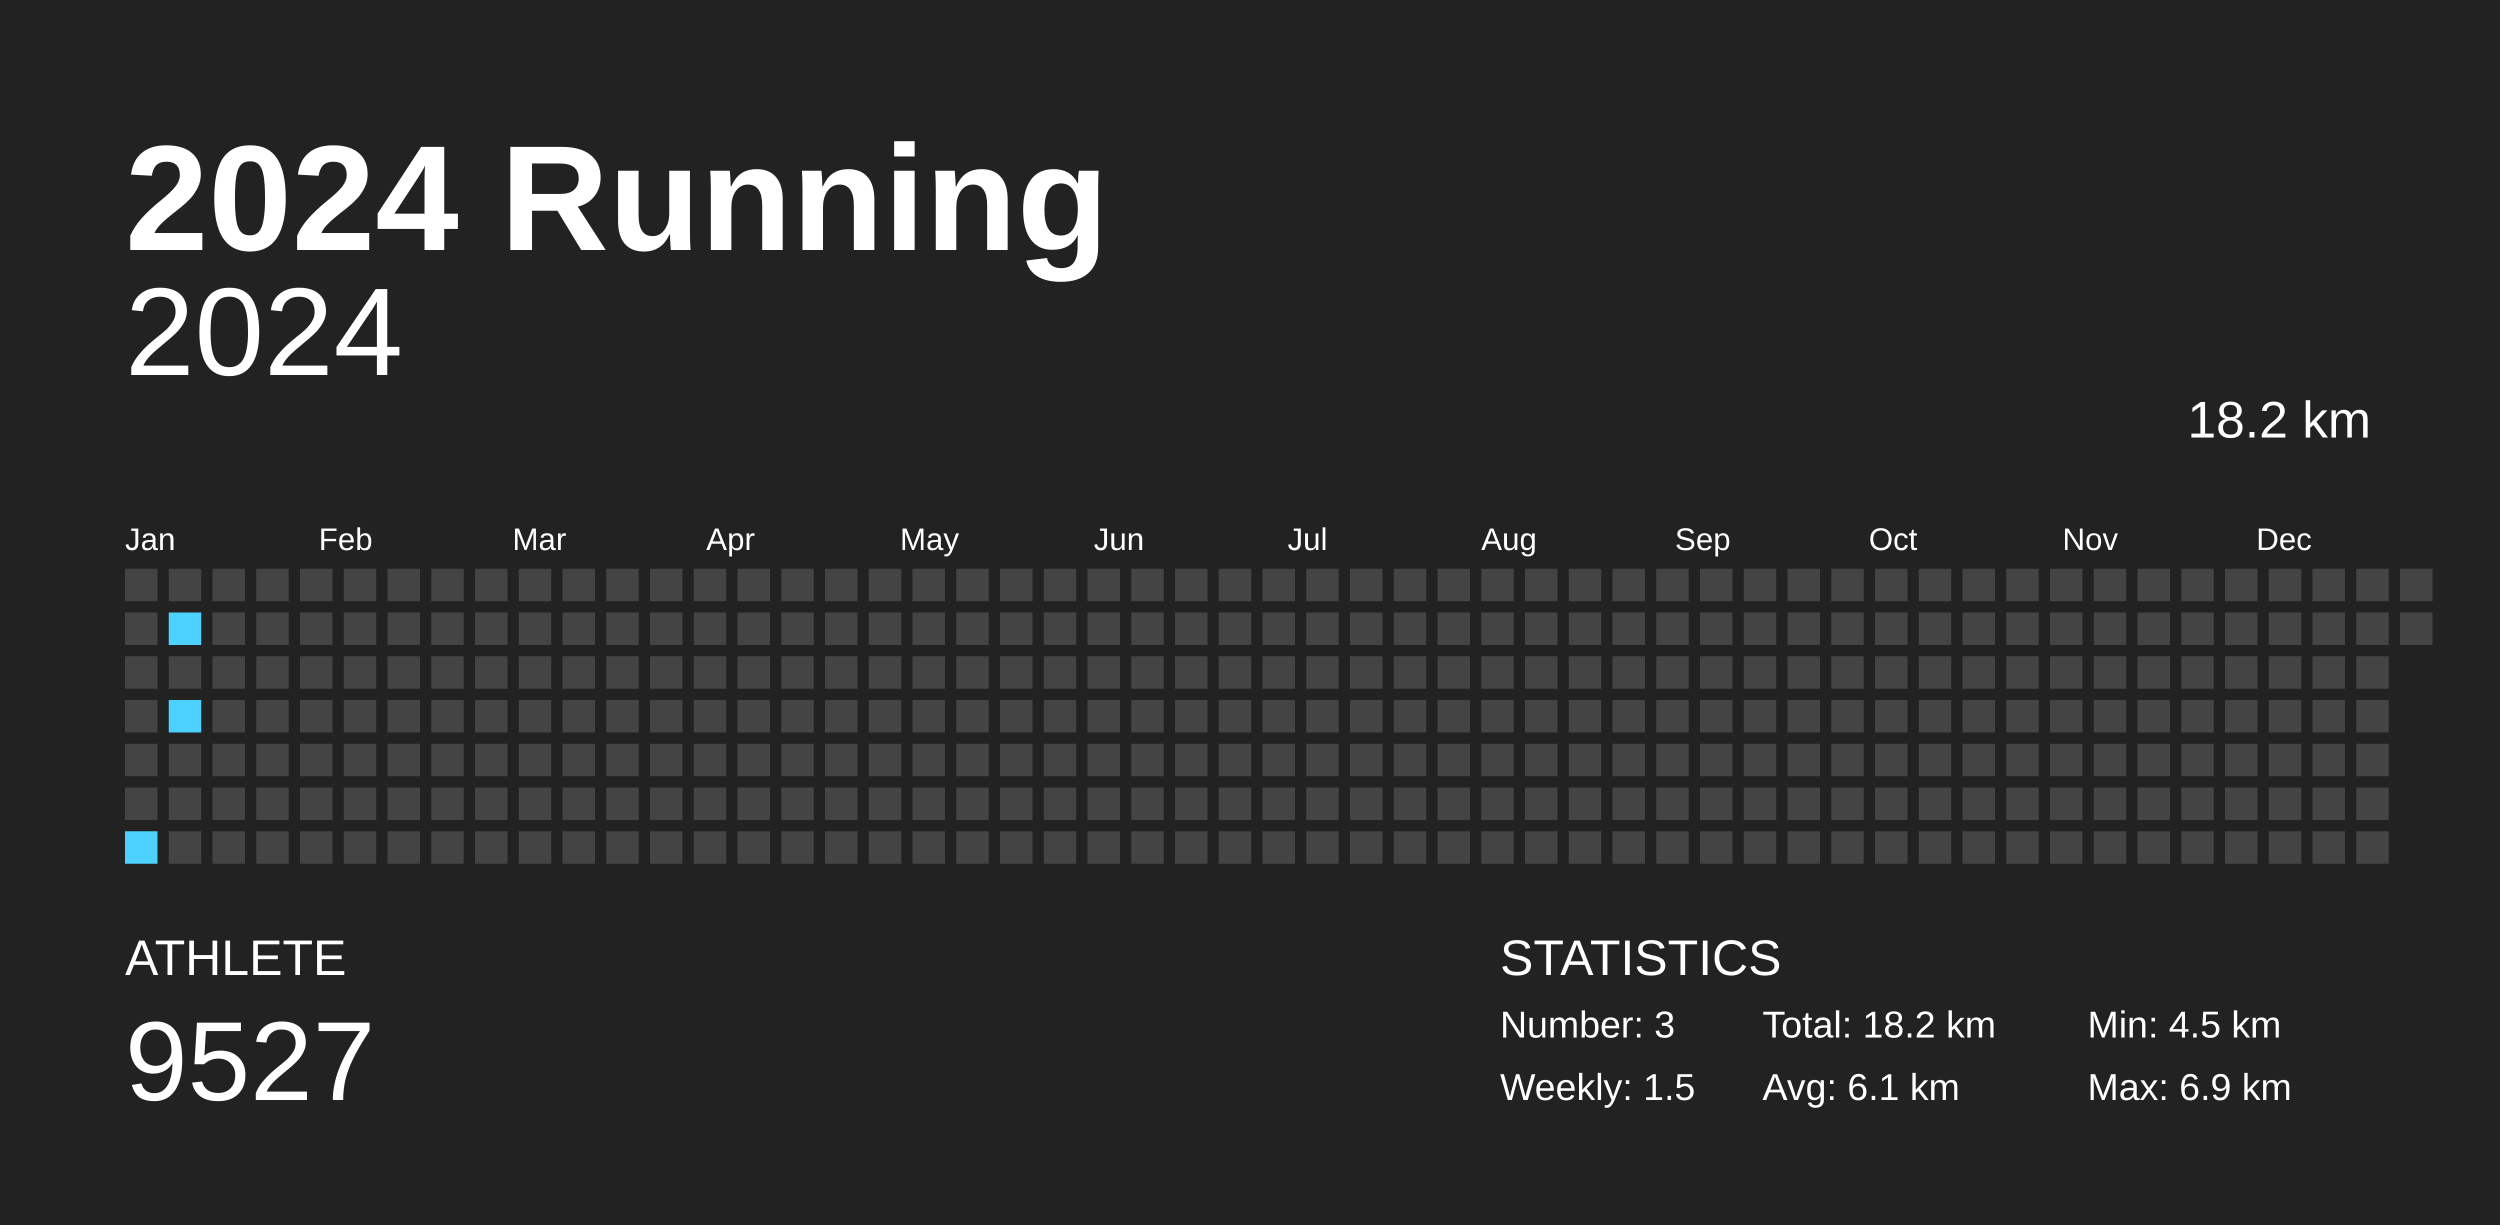
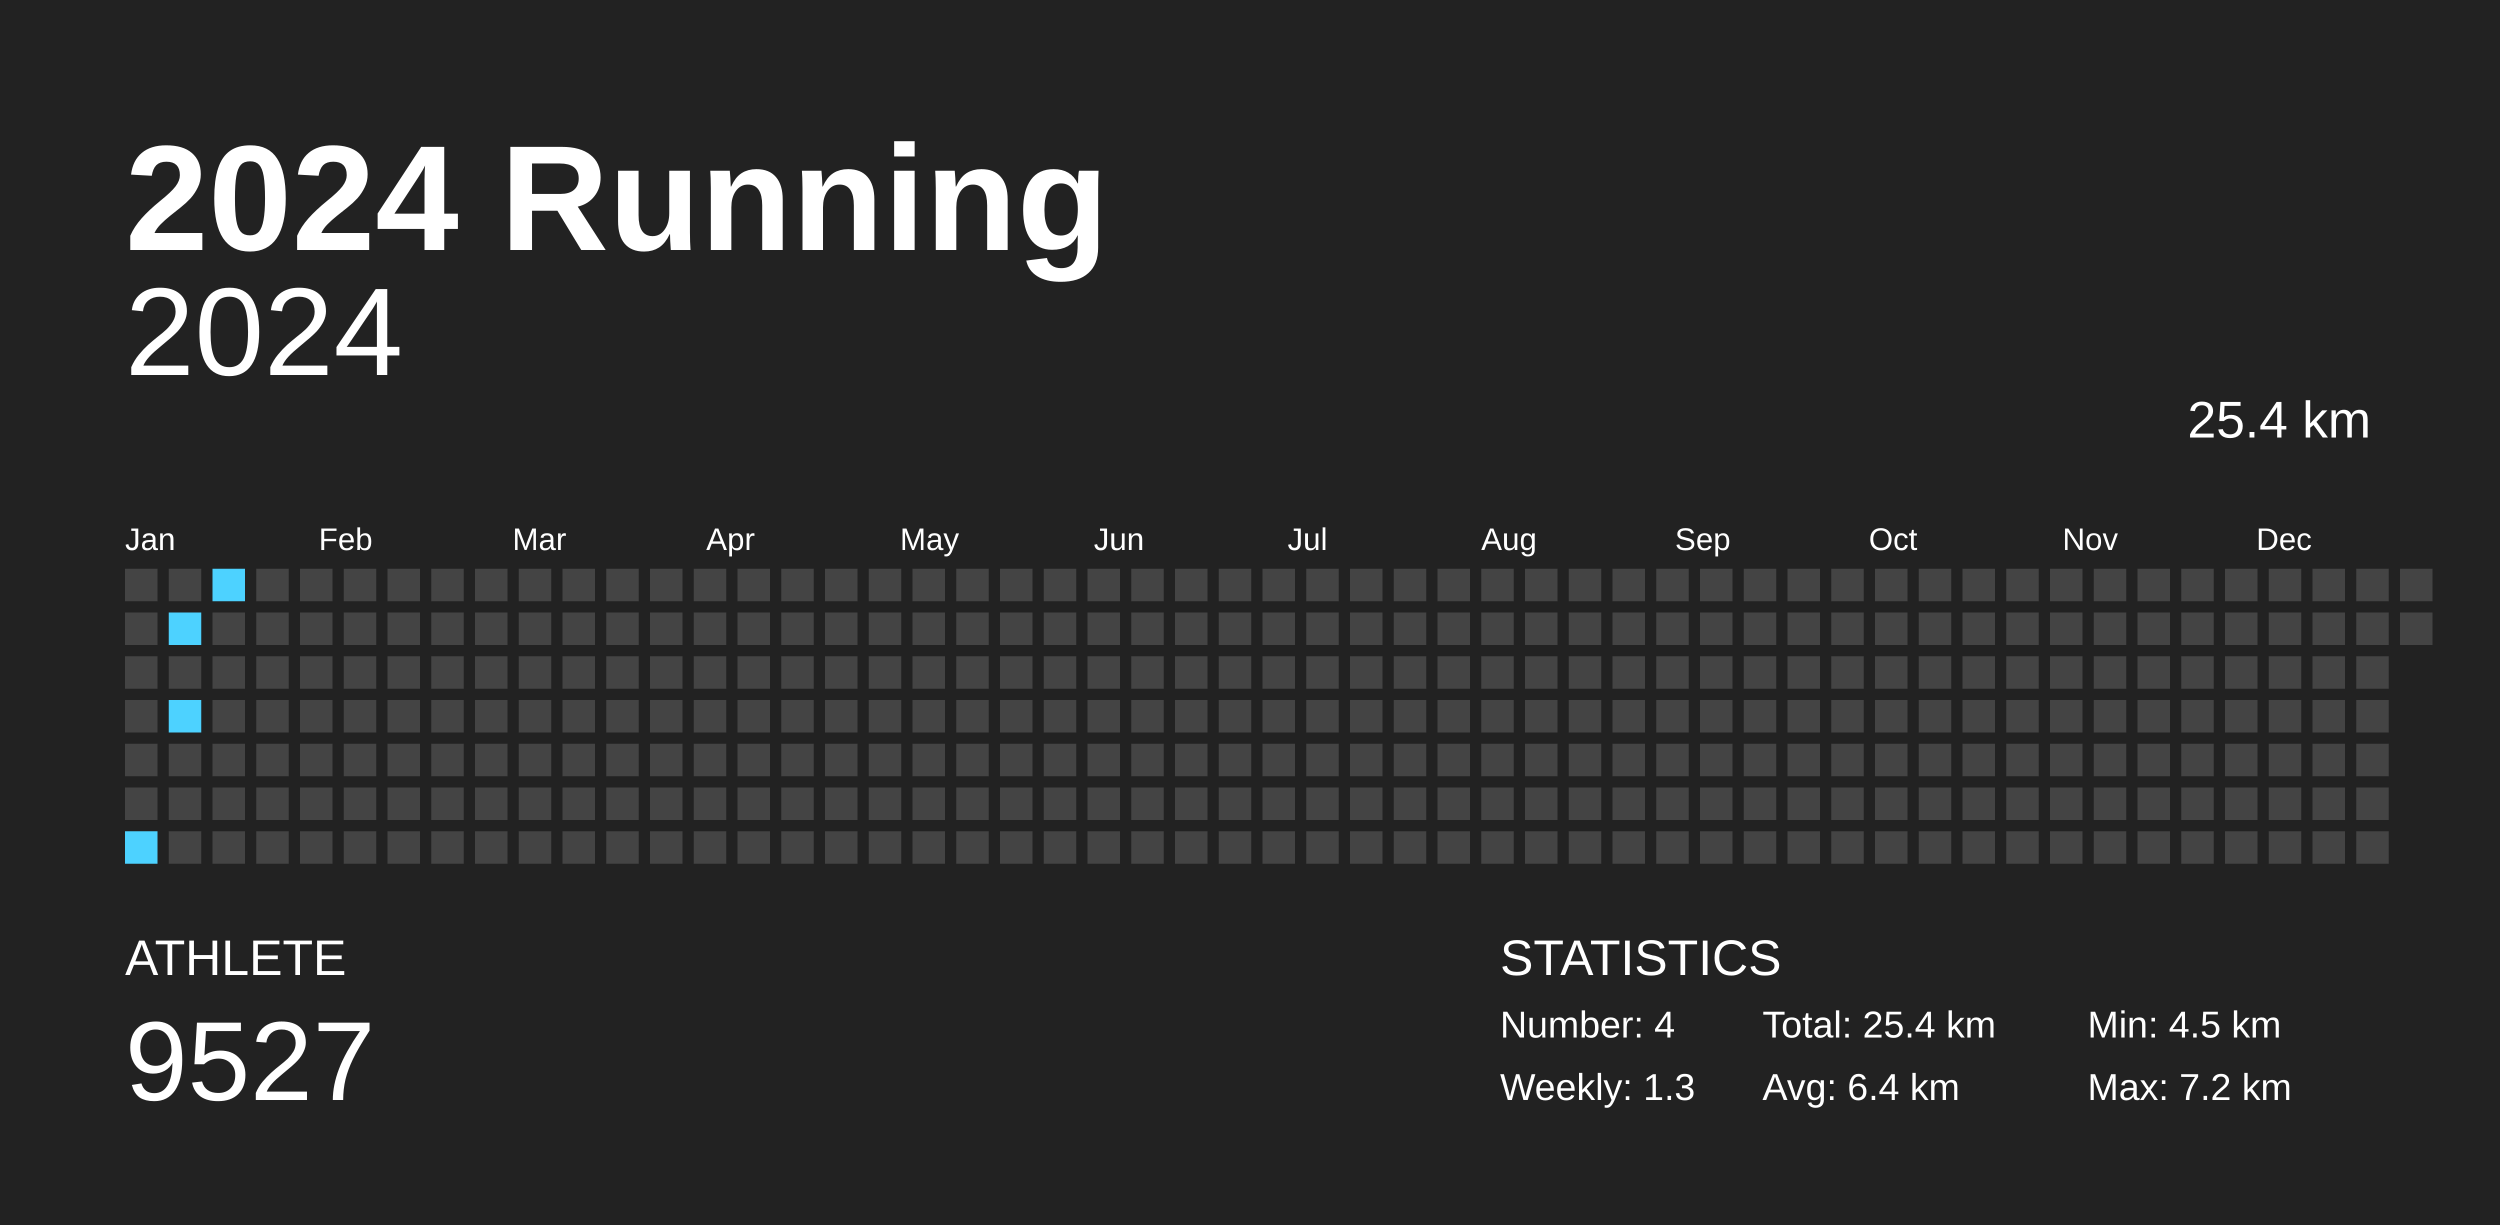
<svg xmlns="http://www.w3.org/2000/svg" baseProfile="full" height="98mm" version="1.1" viewBox="0,0,200,98" width="200mm">
  <defs />
  <rect fill="#222222" height="98" width="200" x="0" y="0" />
  <text fill="#FFFFFF" style="font-size:12px; font-family:Arial; font-weight:bold;" x="10" y="20">2024 Running</text>
  <text fill="#FFFFFF" style="font-size:4px; font-family:Arial" x="10" y="78">ATHLETE</text>
  <text fill="#FFFFFF" style="font-size:9px; font-family:Arial" x="10" y="88">9527</text>
  <text fill="#FFFFFF" style="font-size:4px; font-family:Arial" x="120" y="78">STATISTICS</text>
-   <text fill="#FFFFFF" style="font-size:3px; font-family:Arial" x="120" y="83">Number: 3</text>
-   <text fill="#FFFFFF" style="font-size:3px; font-family:Arial" x="120" y="88">Weekly: 1.5</text>
-   <text fill="#FFFFFF" style="font-size:3px; font-family:Arial" x="141" y="83">Total: 18.2 km</text>
-   <text fill="#FFFFFF" style="font-size:3px; font-family:Arial" x="141" y="88">Avg: 6.1 km</text>
+   <text fill="#FFFFFF" style="font-size:3px; font-family:Arial" x="120" y="83">Number: 4</text>
+   <text fill="#FFFFFF" style="font-size:3px; font-family:Arial" x="120" y="88">Weekly: 1.3</text>
+   <text fill="#FFFFFF" style="font-size:3px; font-family:Arial" x="141" y="83">Total: 25.4 km</text>
+   <text fill="#FFFFFF" style="font-size:3px; font-family:Arial" x="141" y="88">Avg: 6.4 km</text>
  <text fill="#FFFFFF" style="font-size:3px; font-family:Arial" x="167" y="83">Min: 4.5 km</text>
-   <text fill="#FFFFFF" style="font-size:3px; font-family:Arial" x="167" y="88">Max: 6.9 km</text>
+   <text fill="#FFFFFF" style="font-size:3px; font-family:Arial" x="167" y="88">Max: 7.2 km</text>
  <text alignment-baseline="hanging" fill="#FFFFFF" style="font-size:10.0px; font-family:Arial;" x="10" y="30">2024</text>
-   <text alignment-baseline="hanging" fill="#FFFFFF" style="font-size:4.125px; font-family:Arial;" x="175" y="35">18.2 km</text>
+   <text alignment-baseline="hanging" fill="#FFFFFF" style="font-size:4.125px; font-family:Arial;" x="175" y="35">25.4 km</text>
  <text fill="#FFFFFF" style="font-size:2.5px; font-family:Arial" x="10.0" y="44">Jan</text>
  <text fill="#FFFFFF" style="font-size:2.5px; font-family:Arial" x="25.5" y="44">Feb</text>
  <text fill="#FFFFFF" style="font-size:2.5px; font-family:Arial" x="41.0" y="44">Mar</text>
  <text fill="#FFFFFF" style="font-size:2.5px; font-family:Arial" x="56.5" y="44">Apr</text>
  <text fill="#FFFFFF" style="font-size:2.5px; font-family:Arial" x="72.0" y="44">May</text>
  <text fill="#FFFFFF" style="font-size:2.5px; font-family:Arial" x="87.5" y="44">Jun</text>
  <text fill="#FFFFFF" style="font-size:2.5px; font-family:Arial" x="103.0" y="44">Jul</text>
  <text fill="#FFFFFF" style="font-size:2.5px; font-family:Arial" x="118.5" y="44">Aug</text>
  <text fill="#FFFFFF" style="font-size:2.5px; font-family:Arial" x="134.0" y="44">Sep</text>
  <text fill="#FFFFFF" style="font-size:2.5px; font-family:Arial" x="149.5" y="44">Oct</text>
  <text fill="#FFFFFF" style="font-size:2.5px; font-family:Arial" x="165.0" y="44">Nov</text>
  <text fill="#FFFFFF" style="font-size:2.5px; font-family:Arial" x="180.5" y="44">Dec</text>
  <rect fill="#444444" height="2.6" width="2.6" x="10.0" y="45.5" />
  <rect fill="#444444" height="2.6" width="2.6" x="10.0" y="49.0" />
  <rect fill="#444444" height="2.6" width="2.6" x="10.0" y="52.5" />
  <rect fill="#444444" height="2.6" width="2.6" x="10.0" y="56.0" />
  <rect fill="#444444" height="2.6" width="2.6" x="10.0" y="59.5" />
  <rect fill="#444444" height="2.6" width="2.6" x="10.0" y="63.0" />
  <rect fill="#4dd2ff" height="2.6" width="2.6" x="10.0" y="66.5" />
  <rect fill="#444444" height="2.6" width="2.6" x="13.5" y="45.5" />
  <rect fill="#4dd2ff" height="2.6" width="2.6" x="13.5" y="49.0" />
  <rect fill="#444444" height="2.6" width="2.6" x="13.5" y="52.5" />
  <rect fill="#4dd2ff" height="2.6" width="2.6" x="13.5" y="56.0" />
  <rect fill="#444444" height="2.6" width="2.6" x="13.5" y="59.5" />
  <rect fill="#444444" height="2.6" width="2.6" x="13.5" y="63.0" />
  <rect fill="#444444" height="2.6" width="2.6" x="13.5" y="66.5" />
-   <rect fill="#444444" height="2.6" width="2.6" x="17.0" y="45.5" />
+   <rect fill="#4dd2ff" height="2.6" width="2.6" x="17.0" y="45.5" />
  <rect fill="#444444" height="2.6" width="2.6" x="17.0" y="49.0" />
  <rect fill="#444444" height="2.6" width="2.6" x="17.0" y="52.5" />
  <rect fill="#444444" height="2.6" width="2.6" x="17.0" y="56.0" />
  <rect fill="#444444" height="2.6" width="2.6" x="17.0" y="59.5" />
  <rect fill="#444444" height="2.6" width="2.6" x="17.0" y="63.0" />
  <rect fill="#444444" height="2.6" width="2.6" x="17.0" y="66.5" />
  <rect fill="#444444" height="2.6" width="2.6" x="20.5" y="45.5" />
  <rect fill="#444444" height="2.6" width="2.6" x="20.5" y="49.0" />
  <rect fill="#444444" height="2.6" width="2.6" x="20.5" y="52.5" />
  <rect fill="#444444" height="2.6" width="2.6" x="20.5" y="56.0" />
  <rect fill="#444444" height="2.6" width="2.6" x="20.5" y="59.5" />
  <rect fill="#444444" height="2.6" width="2.6" x="20.5" y="63.0" />
  <rect fill="#444444" height="2.6" width="2.6" x="20.5" y="66.5" />
  <rect fill="#444444" height="2.6" width="2.6" x="24.0" y="45.5" />
  <rect fill="#444444" height="2.6" width="2.6" x="24.0" y="49.0" />
  <rect fill="#444444" height="2.6" width="2.6" x="24.0" y="52.5" />
  <rect fill="#444444" height="2.6" width="2.6" x="24.0" y="56.0" />
  <rect fill="#444444" height="2.6" width="2.6" x="24.0" y="59.5" />
  <rect fill="#444444" height="2.6" width="2.6" x="24.0" y="63.0" />
  <rect fill="#444444" height="2.6" width="2.6" x="24.0" y="66.5" />
  <rect fill="#444444" height="2.6" width="2.6" x="27.5" y="45.5" />
  <rect fill="#444444" height="2.6" width="2.6" x="27.5" y="49.0" />
  <rect fill="#444444" height="2.6" width="2.6" x="27.5" y="52.5" />
  <rect fill="#444444" height="2.6" width="2.6" x="27.5" y="56.0" />
  <rect fill="#444444" height="2.6" width="2.6" x="27.5" y="59.5" />
  <rect fill="#444444" height="2.6" width="2.6" x="27.5" y="63.0" />
  <rect fill="#444444" height="2.6" width="2.6" x="27.5" y="66.5" />
  <rect fill="#444444" height="2.6" width="2.6" x="31.0" y="45.5" />
  <rect fill="#444444" height="2.6" width="2.6" x="31.0" y="49.0" />
  <rect fill="#444444" height="2.6" width="2.6" x="31.0" y="52.5" />
  <rect fill="#444444" height="2.6" width="2.6" x="31.0" y="56.0" />
  <rect fill="#444444" height="2.6" width="2.6" x="31.0" y="59.5" />
  <rect fill="#444444" height="2.6" width="2.6" x="31.0" y="63.0" />
  <rect fill="#444444" height="2.6" width="2.6" x="31.0" y="66.5" />
  <rect fill="#444444" height="2.6" width="2.6" x="34.5" y="45.5" />
  <rect fill="#444444" height="2.6" width="2.6" x="34.5" y="49.0" />
  <rect fill="#444444" height="2.6" width="2.6" x="34.5" y="52.5" />
  <rect fill="#444444" height="2.6" width="2.6" x="34.5" y="56.0" />
  <rect fill="#444444" height="2.6" width="2.6" x="34.5" y="59.5" />
  <rect fill="#444444" height="2.6" width="2.6" x="34.5" y="63.0" />
  <rect fill="#444444" height="2.6" width="2.6" x="34.5" y="66.5" />
  <rect fill="#444444" height="2.6" width="2.6" x="38.0" y="45.5" />
  <rect fill="#444444" height="2.6" width="2.6" x="38.0" y="49.0" />
  <rect fill="#444444" height="2.6" width="2.6" x="38.0" y="52.5" />
  <rect fill="#444444" height="2.6" width="2.6" x="38.0" y="56.0" />
  <rect fill="#444444" height="2.6" width="2.6" x="38.0" y="59.5" />
  <rect fill="#444444" height="2.6" width="2.6" x="38.0" y="63.0" />
  <rect fill="#444444" height="2.6" width="2.6" x="38.0" y="66.5" />
  <rect fill="#444444" height="2.6" width="2.6" x="41.5" y="45.5" />
  <rect fill="#444444" height="2.6" width="2.6" x="41.5" y="49.0" />
  <rect fill="#444444" height="2.6" width="2.6" x="41.5" y="52.5" />
  <rect fill="#444444" height="2.6" width="2.6" x="41.5" y="56.0" />
  <rect fill="#444444" height="2.6" width="2.6" x="41.5" y="59.5" />
  <rect fill="#444444" height="2.6" width="2.6" x="41.5" y="63.0" />
  <rect fill="#444444" height="2.6" width="2.6" x="41.5" y="66.5" />
  <rect fill="#444444" height="2.6" width="2.6" x="45.0" y="45.5" />
  <rect fill="#444444" height="2.6" width="2.6" x="45.0" y="49.0" />
  <rect fill="#444444" height="2.6" width="2.6" x="45.0" y="52.5" />
  <rect fill="#444444" height="2.6" width="2.6" x="45.0" y="56.0" />
  <rect fill="#444444" height="2.6" width="2.6" x="45.0" y="59.5" />
  <rect fill="#444444" height="2.6" width="2.6" x="45.0" y="63.0" />
  <rect fill="#444444" height="2.6" width="2.6" x="45.0" y="66.5" />
  <rect fill="#444444" height="2.6" width="2.6" x="48.5" y="45.5" />
  <rect fill="#444444" height="2.6" width="2.6" x="48.5" y="49.0" />
  <rect fill="#444444" height="2.6" width="2.6" x="48.5" y="52.5" />
  <rect fill="#444444" height="2.6" width="2.6" x="48.5" y="56.0" />
  <rect fill="#444444" height="2.6" width="2.6" x="48.5" y="59.5" />
  <rect fill="#444444" height="2.6" width="2.6" x="48.5" y="63.0" />
  <rect fill="#444444" height="2.6" width="2.6" x="48.5" y="66.5" />
  <rect fill="#444444" height="2.6" width="2.6" x="52.0" y="45.5" />
  <rect fill="#444444" height="2.6" width="2.6" x="52.0" y="49.0" />
  <rect fill="#444444" height="2.6" width="2.6" x="52.0" y="52.5" />
  <rect fill="#444444" height="2.6" width="2.6" x="52.0" y="56.0" />
  <rect fill="#444444" height="2.6" width="2.6" x="52.0" y="59.5" />
  <rect fill="#444444" height="2.6" width="2.6" x="52.0" y="63.0" />
  <rect fill="#444444" height="2.6" width="2.6" x="52.0" y="66.5" />
  <rect fill="#444444" height="2.6" width="2.6" x="55.5" y="45.5" />
  <rect fill="#444444" height="2.6" width="2.6" x="55.5" y="49.0" />
  <rect fill="#444444" height="2.6" width="2.6" x="55.5" y="52.5" />
  <rect fill="#444444" height="2.6" width="2.6" x="55.5" y="56.0" />
  <rect fill="#444444" height="2.6" width="2.6" x="55.5" y="59.5" />
  <rect fill="#444444" height="2.6" width="2.6" x="55.5" y="63.0" />
  <rect fill="#444444" height="2.6" width="2.6" x="55.5" y="66.5" />
  <rect fill="#444444" height="2.6" width="2.6" x="59.0" y="45.5" />
  <rect fill="#444444" height="2.6" width="2.6" x="59.0" y="49.0" />
  <rect fill="#444444" height="2.6" width="2.6" x="59.0" y="52.5" />
  <rect fill="#444444" height="2.6" width="2.6" x="59.0" y="56.0" />
  <rect fill="#444444" height="2.6" width="2.6" x="59.0" y="59.5" />
  <rect fill="#444444" height="2.6" width="2.6" x="59.0" y="63.0" />
  <rect fill="#444444" height="2.6" width="2.6" x="59.0" y="66.5" />
  <rect fill="#444444" height="2.6" width="2.6" x="62.5" y="45.5" />
  <rect fill="#444444" height="2.6" width="2.6" x="62.5" y="49.0" />
  <rect fill="#444444" height="2.6" width="2.6" x="62.5" y="52.5" />
  <rect fill="#444444" height="2.6" width="2.6" x="62.5" y="56.0" />
  <rect fill="#444444" height="2.6" width="2.6" x="62.5" y="59.5" />
  <rect fill="#444444" height="2.6" width="2.6" x="62.5" y="63.0" />
  <rect fill="#444444" height="2.6" width="2.6" x="62.5" y="66.5" />
  <rect fill="#444444" height="2.6" width="2.6" x="66.0" y="45.5" />
  <rect fill="#444444" height="2.6" width="2.6" x="66.0" y="49.0" />
  <rect fill="#444444" height="2.6" width="2.6" x="66.0" y="52.5" />
  <rect fill="#444444" height="2.6" width="2.6" x="66.0" y="56.0" />
  <rect fill="#444444" height="2.6" width="2.6" x="66.0" y="59.5" />
  <rect fill="#444444" height="2.6" width="2.6" x="66.0" y="63.0" />
  <rect fill="#444444" height="2.6" width="2.6" x="66.0" y="66.5" />
  <rect fill="#444444" height="2.6" width="2.6" x="69.5" y="45.5" />
  <rect fill="#444444" height="2.6" width="2.6" x="69.5" y="49.0" />
  <rect fill="#444444" height="2.6" width="2.6" x="69.5" y="52.5" />
  <rect fill="#444444" height="2.6" width="2.6" x="69.5" y="56.0" />
  <rect fill="#444444" height="2.6" width="2.6" x="69.5" y="59.5" />
  <rect fill="#444444" height="2.6" width="2.6" x="69.5" y="63.0" />
  <rect fill="#444444" height="2.6" width="2.6" x="69.5" y="66.5" />
  <rect fill="#444444" height="2.6" width="2.6" x="73.0" y="45.5" />
  <rect fill="#444444" height="2.6" width="2.6" x="73.0" y="49.0" />
  <rect fill="#444444" height="2.6" width="2.6" x="73.0" y="52.5" />
  <rect fill="#444444" height="2.6" width="2.6" x="73.0" y="56.0" />
  <rect fill="#444444" height="2.6" width="2.6" x="73.0" y="59.5" />
  <rect fill="#444444" height="2.6" width="2.6" x="73.0" y="63.0" />
  <rect fill="#444444" height="2.6" width="2.6" x="73.0" y="66.5" />
  <rect fill="#444444" height="2.6" width="2.6" x="76.5" y="45.5" />
  <rect fill="#444444" height="2.6" width="2.6" x="76.5" y="49.0" />
  <rect fill="#444444" height="2.6" width="2.6" x="76.5" y="52.5" />
  <rect fill="#444444" height="2.6" width="2.6" x="76.5" y="56.0" />
  <rect fill="#444444" height="2.6" width="2.6" x="76.5" y="59.5" />
  <rect fill="#444444" height="2.6" width="2.6" x="76.5" y="63.0" />
  <rect fill="#444444" height="2.6" width="2.6" x="76.5" y="66.5" />
  <rect fill="#444444" height="2.6" width="2.6" x="80.0" y="45.5" />
  <rect fill="#444444" height="2.6" width="2.6" x="80.0" y="49.0" />
  <rect fill="#444444" height="2.6" width="2.6" x="80.0" y="52.5" />
  <rect fill="#444444" height="2.6" width="2.6" x="80.0" y="56.0" />
  <rect fill="#444444" height="2.6" width="2.6" x="80.0" y="59.5" />
  <rect fill="#444444" height="2.6" width="2.6" x="80.0" y="63.0" />
  <rect fill="#444444" height="2.6" width="2.6" x="80.0" y="66.5" />
  <rect fill="#444444" height="2.6" width="2.6" x="83.5" y="45.5" />
  <rect fill="#444444" height="2.6" width="2.6" x="83.5" y="49.0" />
  <rect fill="#444444" height="2.6" width="2.6" x="83.5" y="52.5" />
  <rect fill="#444444" height="2.6" width="2.6" x="83.5" y="56.0" />
  <rect fill="#444444" height="2.6" width="2.6" x="83.5" y="59.5" />
  <rect fill="#444444" height="2.6" width="2.6" x="83.5" y="63.0" />
  <rect fill="#444444" height="2.6" width="2.6" x="83.5" y="66.5" />
  <rect fill="#444444" height="2.6" width="2.6" x="87.0" y="45.5" />
  <rect fill="#444444" height="2.6" width="2.6" x="87.0" y="49.0" />
  <rect fill="#444444" height="2.6" width="2.6" x="87.0" y="52.5" />
  <rect fill="#444444" height="2.6" width="2.6" x="87.0" y="56.0" />
  <rect fill="#444444" height="2.6" width="2.6" x="87.0" y="59.5" />
  <rect fill="#444444" height="2.6" width="2.6" x="87.0" y="63.0" />
  <rect fill="#444444" height="2.6" width="2.6" x="87.0" y="66.5" />
  <rect fill="#444444" height="2.6" width="2.6" x="90.5" y="45.5" />
  <rect fill="#444444" height="2.6" width="2.6" x="90.5" y="49.0" />
  <rect fill="#444444" height="2.6" width="2.6" x="90.5" y="52.5" />
  <rect fill="#444444" height="2.6" width="2.6" x="90.5" y="56.0" />
  <rect fill="#444444" height="2.6" width="2.6" x="90.5" y="59.5" />
  <rect fill="#444444" height="2.6" width="2.6" x="90.5" y="63.0" />
  <rect fill="#444444" height="2.6" width="2.6" x="90.5" y="66.5" />
  <rect fill="#444444" height="2.6" width="2.6" x="94.0" y="45.5" />
  <rect fill="#444444" height="2.6" width="2.6" x="94.0" y="49.0" />
  <rect fill="#444444" height="2.6" width="2.6" x="94.0" y="52.5" />
  <rect fill="#444444" height="2.6" width="2.6" x="94.0" y="56.0" />
  <rect fill="#444444" height="2.6" width="2.6" x="94.0" y="59.5" />
  <rect fill="#444444" height="2.6" width="2.6" x="94.0" y="63.0" />
  <rect fill="#444444" height="2.6" width="2.6" x="94.0" y="66.5" />
  <rect fill="#444444" height="2.6" width="2.6" x="97.5" y="45.5" />
  <rect fill="#444444" height="2.6" width="2.6" x="97.5" y="49.0" />
  <rect fill="#444444" height="2.6" width="2.6" x="97.5" y="52.5" />
  <rect fill="#444444" height="2.6" width="2.6" x="97.5" y="56.0" />
  <rect fill="#444444" height="2.6" width="2.6" x="97.5" y="59.5" />
  <rect fill="#444444" height="2.6" width="2.6" x="97.5" y="63.0" />
  <rect fill="#444444" height="2.6" width="2.6" x="97.5" y="66.5" />
  <rect fill="#444444" height="2.6" width="2.6" x="101.0" y="45.5" />
  <rect fill="#444444" height="2.6" width="2.6" x="101.0" y="49.0" />
  <rect fill="#444444" height="2.6" width="2.6" x="101.0" y="52.5" />
  <rect fill="#444444" height="2.6" width="2.6" x="101.0" y="56.0" />
  <rect fill="#444444" height="2.6" width="2.6" x="101.0" y="59.5" />
  <rect fill="#444444" height="2.6" width="2.6" x="101.0" y="63.0" />
  <rect fill="#444444" height="2.6" width="2.6" x="101.0" y="66.5" />
  <rect fill="#444444" height="2.6" width="2.6" x="104.5" y="45.5" />
  <rect fill="#444444" height="2.6" width="2.6" x="104.5" y="49.0" />
  <rect fill="#444444" height="2.6" width="2.6" x="104.5" y="52.5" />
  <rect fill="#444444" height="2.6" width="2.6" x="104.5" y="56.0" />
  <rect fill="#444444" height="2.6" width="2.6" x="104.5" y="59.5" />
  <rect fill="#444444" height="2.6" width="2.6" x="104.5" y="63.0" />
  <rect fill="#444444" height="2.6" width="2.6" x="104.5" y="66.5" />
  <rect fill="#444444" height="2.6" width="2.6" x="108.0" y="45.5" />
  <rect fill="#444444" height="2.6" width="2.6" x="108.0" y="49.0" />
  <rect fill="#444444" height="2.6" width="2.6" x="108.0" y="52.5" />
  <rect fill="#444444" height="2.6" width="2.6" x="108.0" y="56.0" />
  <rect fill="#444444" height="2.6" width="2.6" x="108.0" y="59.5" />
  <rect fill="#444444" height="2.6" width="2.6" x="108.0" y="63.0" />
  <rect fill="#444444" height="2.6" width="2.6" x="108.0" y="66.5" />
  <rect fill="#444444" height="2.6" width="2.6" x="111.5" y="45.5" />
  <rect fill="#444444" height="2.6" width="2.6" x="111.5" y="49.0" />
  <rect fill="#444444" height="2.6" width="2.6" x="111.5" y="52.5" />
  <rect fill="#444444" height="2.6" width="2.6" x="111.5" y="56.0" />
  <rect fill="#444444" height="2.6" width="2.6" x="111.5" y="59.5" />
  <rect fill="#444444" height="2.6" width="2.6" x="111.5" y="63.0" />
  <rect fill="#444444" height="2.6" width="2.6" x="111.5" y="66.5" />
  <rect fill="#444444" height="2.6" width="2.6" x="115.0" y="45.5" />
  <rect fill="#444444" height="2.6" width="2.6" x="115.0" y="49.0" />
  <rect fill="#444444" height="2.6" width="2.6" x="115.0" y="52.5" />
  <rect fill="#444444" height="2.6" width="2.6" x="115.0" y="56.0" />
  <rect fill="#444444" height="2.6" width="2.6" x="115.0" y="59.5" />
  <rect fill="#444444" height="2.6" width="2.6" x="115.0" y="63.0" />
  <rect fill="#444444" height="2.6" width="2.6" x="115.0" y="66.5" />
  <rect fill="#444444" height="2.6" width="2.6" x="118.5" y="45.5" />
  <rect fill="#444444" height="2.6" width="2.6" x="118.5" y="49.0" />
  <rect fill="#444444" height="2.6" width="2.6" x="118.5" y="52.5" />
  <rect fill="#444444" height="2.6" width="2.6" x="118.5" y="56.0" />
  <rect fill="#444444" height="2.6" width="2.6" x="118.5" y="59.5" />
  <rect fill="#444444" height="2.6" width="2.6" x="118.5" y="63.0" />
  <rect fill="#444444" height="2.6" width="2.6" x="118.5" y="66.5" />
  <rect fill="#444444" height="2.6" width="2.6" x="122.0" y="45.5" />
  <rect fill="#444444" height="2.6" width="2.6" x="122.0" y="49.0" />
  <rect fill="#444444" height="2.6" width="2.6" x="122.0" y="52.5" />
  <rect fill="#444444" height="2.6" width="2.6" x="122.0" y="56.0" />
  <rect fill="#444444" height="2.6" width="2.6" x="122.0" y="59.5" />
  <rect fill="#444444" height="2.6" width="2.6" x="122.0" y="63.0" />
  <rect fill="#444444" height="2.6" width="2.6" x="122.0" y="66.5" />
  <rect fill="#444444" height="2.6" width="2.6" x="125.5" y="45.5" />
  <rect fill="#444444" height="2.6" width="2.6" x="125.5" y="49.0" />
  <rect fill="#444444" height="2.6" width="2.6" x="125.5" y="52.5" />
  <rect fill="#444444" height="2.6" width="2.6" x="125.5" y="56.0" />
  <rect fill="#444444" height="2.6" width="2.6" x="125.5" y="59.5" />
  <rect fill="#444444" height="2.6" width="2.6" x="125.5" y="63.0" />
  <rect fill="#444444" height="2.6" width="2.6" x="125.5" y="66.5" />
  <rect fill="#444444" height="2.6" width="2.6" x="129.0" y="45.5" />
  <rect fill="#444444" height="2.6" width="2.6" x="129.0" y="49.0" />
  <rect fill="#444444" height="2.6" width="2.6" x="129.0" y="52.5" />
  <rect fill="#444444" height="2.6" width="2.6" x="129.0" y="56.0" />
  <rect fill="#444444" height="2.6" width="2.6" x="129.0" y="59.5" />
  <rect fill="#444444" height="2.6" width="2.6" x="129.0" y="63.0" />
  <rect fill="#444444" height="2.6" width="2.6" x="129.0" y="66.5" />
  <rect fill="#444444" height="2.6" width="2.6" x="132.5" y="45.5" />
  <rect fill="#444444" height="2.6" width="2.6" x="132.5" y="49.0" />
  <rect fill="#444444" height="2.6" width="2.6" x="132.5" y="52.5" />
  <rect fill="#444444" height="2.6" width="2.6" x="132.5" y="56.0" />
  <rect fill="#444444" height="2.6" width="2.6" x="132.5" y="59.5" />
  <rect fill="#444444" height="2.6" width="2.6" x="132.5" y="63.0" />
  <rect fill="#444444" height="2.6" width="2.6" x="132.5" y="66.5" />
  <rect fill="#444444" height="2.6" width="2.6" x="136.0" y="45.5" />
  <rect fill="#444444" height="2.6" width="2.6" x="136.0" y="49.0" />
  <rect fill="#444444" height="2.6" width="2.6" x="136.0" y="52.5" />
  <rect fill="#444444" height="2.6" width="2.6" x="136.0" y="56.0" />
  <rect fill="#444444" height="2.6" width="2.6" x="136.0" y="59.5" />
  <rect fill="#444444" height="2.6" width="2.6" x="136.0" y="63.0" />
  <rect fill="#444444" height="2.6" width="2.6" x="136.0" y="66.5" />
  <rect fill="#444444" height="2.6" width="2.6" x="139.5" y="45.5" />
  <rect fill="#444444" height="2.6" width="2.6" x="139.5" y="49.0" />
  <rect fill="#444444" height="2.6" width="2.6" x="139.5" y="52.5" />
  <rect fill="#444444" height="2.6" width="2.6" x="139.5" y="56.0" />
  <rect fill="#444444" height="2.6" width="2.6" x="139.5" y="59.5" />
  <rect fill="#444444" height="2.6" width="2.6" x="139.5" y="63.0" />
  <rect fill="#444444" height="2.6" width="2.6" x="139.5" y="66.5" />
  <rect fill="#444444" height="2.6" width="2.6" x="143.0" y="45.5" />
  <rect fill="#444444" height="2.6" width="2.6" x="143.0" y="49.0" />
  <rect fill="#444444" height="2.6" width="2.6" x="143.0" y="52.5" />
  <rect fill="#444444" height="2.6" width="2.6" x="143.0" y="56.0" />
  <rect fill="#444444" height="2.6" width="2.6" x="143.0" y="59.5" />
  <rect fill="#444444" height="2.6" width="2.6" x="143.0" y="63.0" />
  <rect fill="#444444" height="2.6" width="2.6" x="143.0" y="66.5" />
  <rect fill="#444444" height="2.6" width="2.6" x="146.5" y="45.5" />
  <rect fill="#444444" height="2.6" width="2.6" x="146.5" y="49.0" />
  <rect fill="#444444" height="2.6" width="2.6" x="146.5" y="52.5" />
  <rect fill="#444444" height="2.6" width="2.6" x="146.5" y="56.0" />
  <rect fill="#444444" height="2.6" width="2.6" x="146.5" y="59.5" />
  <rect fill="#444444" height="2.6" width="2.6" x="146.5" y="63.0" />
  <rect fill="#444444" height="2.6" width="2.6" x="146.5" y="66.5" />
  <rect fill="#444444" height="2.6" width="2.6" x="150.0" y="45.5" />
  <rect fill="#444444" height="2.6" width="2.6" x="150.0" y="49.0" />
  <rect fill="#444444" height="2.6" width="2.6" x="150.0" y="52.5" />
  <rect fill="#444444" height="2.6" width="2.6" x="150.0" y="56.0" />
  <rect fill="#444444" height="2.6" width="2.6" x="150.0" y="59.5" />
  <rect fill="#444444" height="2.6" width="2.6" x="150.0" y="63.0" />
  <rect fill="#444444" height="2.6" width="2.6" x="150.0" y="66.5" />
  <rect fill="#444444" height="2.6" width="2.6" x="153.5" y="45.5" />
  <rect fill="#444444" height="2.6" width="2.6" x="153.5" y="49.0" />
  <rect fill="#444444" height="2.6" width="2.6" x="153.5" y="52.5" />
  <rect fill="#444444" height="2.6" width="2.6" x="153.5" y="56.0" />
  <rect fill="#444444" height="2.6" width="2.6" x="153.5" y="59.5" />
  <rect fill="#444444" height="2.6" width="2.6" x="153.5" y="63.0" />
  <rect fill="#444444" height="2.6" width="2.6" x="153.5" y="66.5" />
  <rect fill="#444444" height="2.6" width="2.6" x="157.0" y="45.5" />
  <rect fill="#444444" height="2.6" width="2.6" x="157.0" y="49.0" />
  <rect fill="#444444" height="2.6" width="2.6" x="157.0" y="52.5" />
  <rect fill="#444444" height="2.6" width="2.6" x="157.0" y="56.0" />
  <rect fill="#444444" height="2.6" width="2.6" x="157.0" y="59.5" />
  <rect fill="#444444" height="2.6" width="2.6" x="157.0" y="63.0" />
  <rect fill="#444444" height="2.6" width="2.6" x="157.0" y="66.5" />
  <rect fill="#444444" height="2.6" width="2.6" x="160.5" y="45.5" />
  <rect fill="#444444" height="2.6" width="2.6" x="160.5" y="49.0" />
  <rect fill="#444444" height="2.6" width="2.6" x="160.5" y="52.5" />
  <rect fill="#444444" height="2.6" width="2.6" x="160.5" y="56.0" />
  <rect fill="#444444" height="2.6" width="2.6" x="160.5" y="59.5" />
  <rect fill="#444444" height="2.6" width="2.6" x="160.5" y="63.0" />
  <rect fill="#444444" height="2.6" width="2.6" x="160.5" y="66.5" />
  <rect fill="#444444" height="2.6" width="2.6" x="164.0" y="45.5" />
  <rect fill="#444444" height="2.6" width="2.6" x="164.0" y="49.0" />
  <rect fill="#444444" height="2.6" width="2.6" x="164.0" y="52.5" />
  <rect fill="#444444" height="2.6" width="2.6" x="164.0" y="56.0" />
  <rect fill="#444444" height="2.6" width="2.6" x="164.0" y="59.5" />
  <rect fill="#444444" height="2.6" width="2.6" x="164.0" y="63.0" />
  <rect fill="#444444" height="2.6" width="2.6" x="164.0" y="66.5" />
  <rect fill="#444444" height="2.6" width="2.6" x="167.5" y="45.5" />
  <rect fill="#444444" height="2.6" width="2.6" x="167.5" y="49.0" />
  <rect fill="#444444" height="2.6" width="2.6" x="167.5" y="52.5" />
  <rect fill="#444444" height="2.6" width="2.6" x="167.5" y="56.0" />
  <rect fill="#444444" height="2.6" width="2.6" x="167.5" y="59.5" />
  <rect fill="#444444" height="2.6" width="2.6" x="167.5" y="63.0" />
  <rect fill="#444444" height="2.6" width="2.6" x="167.5" y="66.5" />
  <rect fill="#444444" height="2.6" width="2.6" x="171.0" y="45.5" />
  <rect fill="#444444" height="2.6" width="2.6" x="171.0" y="49.0" />
  <rect fill="#444444" height="2.6" width="2.6" x="171.0" y="52.5" />
  <rect fill="#444444" height="2.6" width="2.6" x="171.0" y="56.0" />
  <rect fill="#444444" height="2.6" width="2.6" x="171.0" y="59.5" />
  <rect fill="#444444" height="2.6" width="2.6" x="171.0" y="63.0" />
  <rect fill="#444444" height="2.6" width="2.6" x="171.0" y="66.5" />
  <rect fill="#444444" height="2.6" width="2.6" x="174.5" y="45.5" />
  <rect fill="#444444" height="2.6" width="2.6" x="174.5" y="49.0" />
  <rect fill="#444444" height="2.6" width="2.6" x="174.5" y="52.5" />
  <rect fill="#444444" height="2.6" width="2.6" x="174.5" y="56.0" />
  <rect fill="#444444" height="2.6" width="2.6" x="174.5" y="59.5" />
  <rect fill="#444444" height="2.6" width="2.6" x="174.5" y="63.0" />
  <rect fill="#444444" height="2.6" width="2.6" x="174.5" y="66.5" />
  <rect fill="#444444" height="2.6" width="2.6" x="178.0" y="45.5" />
  <rect fill="#444444" height="2.6" width="2.6" x="178.0" y="49.0" />
  <rect fill="#444444" height="2.6" width="2.6" x="178.0" y="52.5" />
  <rect fill="#444444" height="2.6" width="2.6" x="178.0" y="56.0" />
  <rect fill="#444444" height="2.6" width="2.6" x="178.0" y="59.5" />
  <rect fill="#444444" height="2.6" width="2.6" x="178.0" y="63.0" />
  <rect fill="#444444" height="2.6" width="2.6" x="178.0" y="66.5" />
  <rect fill="#444444" height="2.6" width="2.6" x="181.5" y="45.5" />
  <rect fill="#444444" height="2.6" width="2.6" x="181.5" y="49.0" />
  <rect fill="#444444" height="2.6" width="2.6" x="181.5" y="52.5" />
  <rect fill="#444444" height="2.6" width="2.6" x="181.5" y="56.0" />
  <rect fill="#444444" height="2.6" width="2.6" x="181.5" y="59.5" />
  <rect fill="#444444" height="2.6" width="2.6" x="181.5" y="63.0" />
  <rect fill="#444444" height="2.6" width="2.6" x="181.5" y="66.5" />
  <rect fill="#444444" height="2.6" width="2.6" x="185.0" y="45.5" />
  <rect fill="#444444" height="2.6" width="2.6" x="185.0" y="49.0" />
  <rect fill="#444444" height="2.6" width="2.6" x="185.0" y="52.5" />
  <rect fill="#444444" height="2.6" width="2.6" x="185.0" y="56.0" />
  <rect fill="#444444" height="2.6" width="2.6" x="185.0" y="59.5" />
  <rect fill="#444444" height="2.6" width="2.6" x="185.0" y="63.0" />
  <rect fill="#444444" height="2.6" width="2.6" x="185.0" y="66.5" />
  <rect fill="#444444" height="2.6" width="2.6" x="188.5" y="45.5" />
  <rect fill="#444444" height="2.6" width="2.6" x="188.5" y="49.0" />
  <rect fill="#444444" height="2.6" width="2.6" x="188.5" y="52.5" />
  <rect fill="#444444" height="2.6" width="2.6" x="188.5" y="56.0" />
  <rect fill="#444444" height="2.6" width="2.6" x="188.5" y="59.5" />
  <rect fill="#444444" height="2.6" width="2.6" x="188.5" y="63.0" />
  <rect fill="#444444" height="2.6" width="2.6" x="188.5" y="66.5" />
  <rect fill="#444444" height="2.6" width="2.6" x="192.0" y="45.5" />
  <rect fill="#444444" height="2.6" width="2.6" x="192.0" y="49.0" />
</svg>
